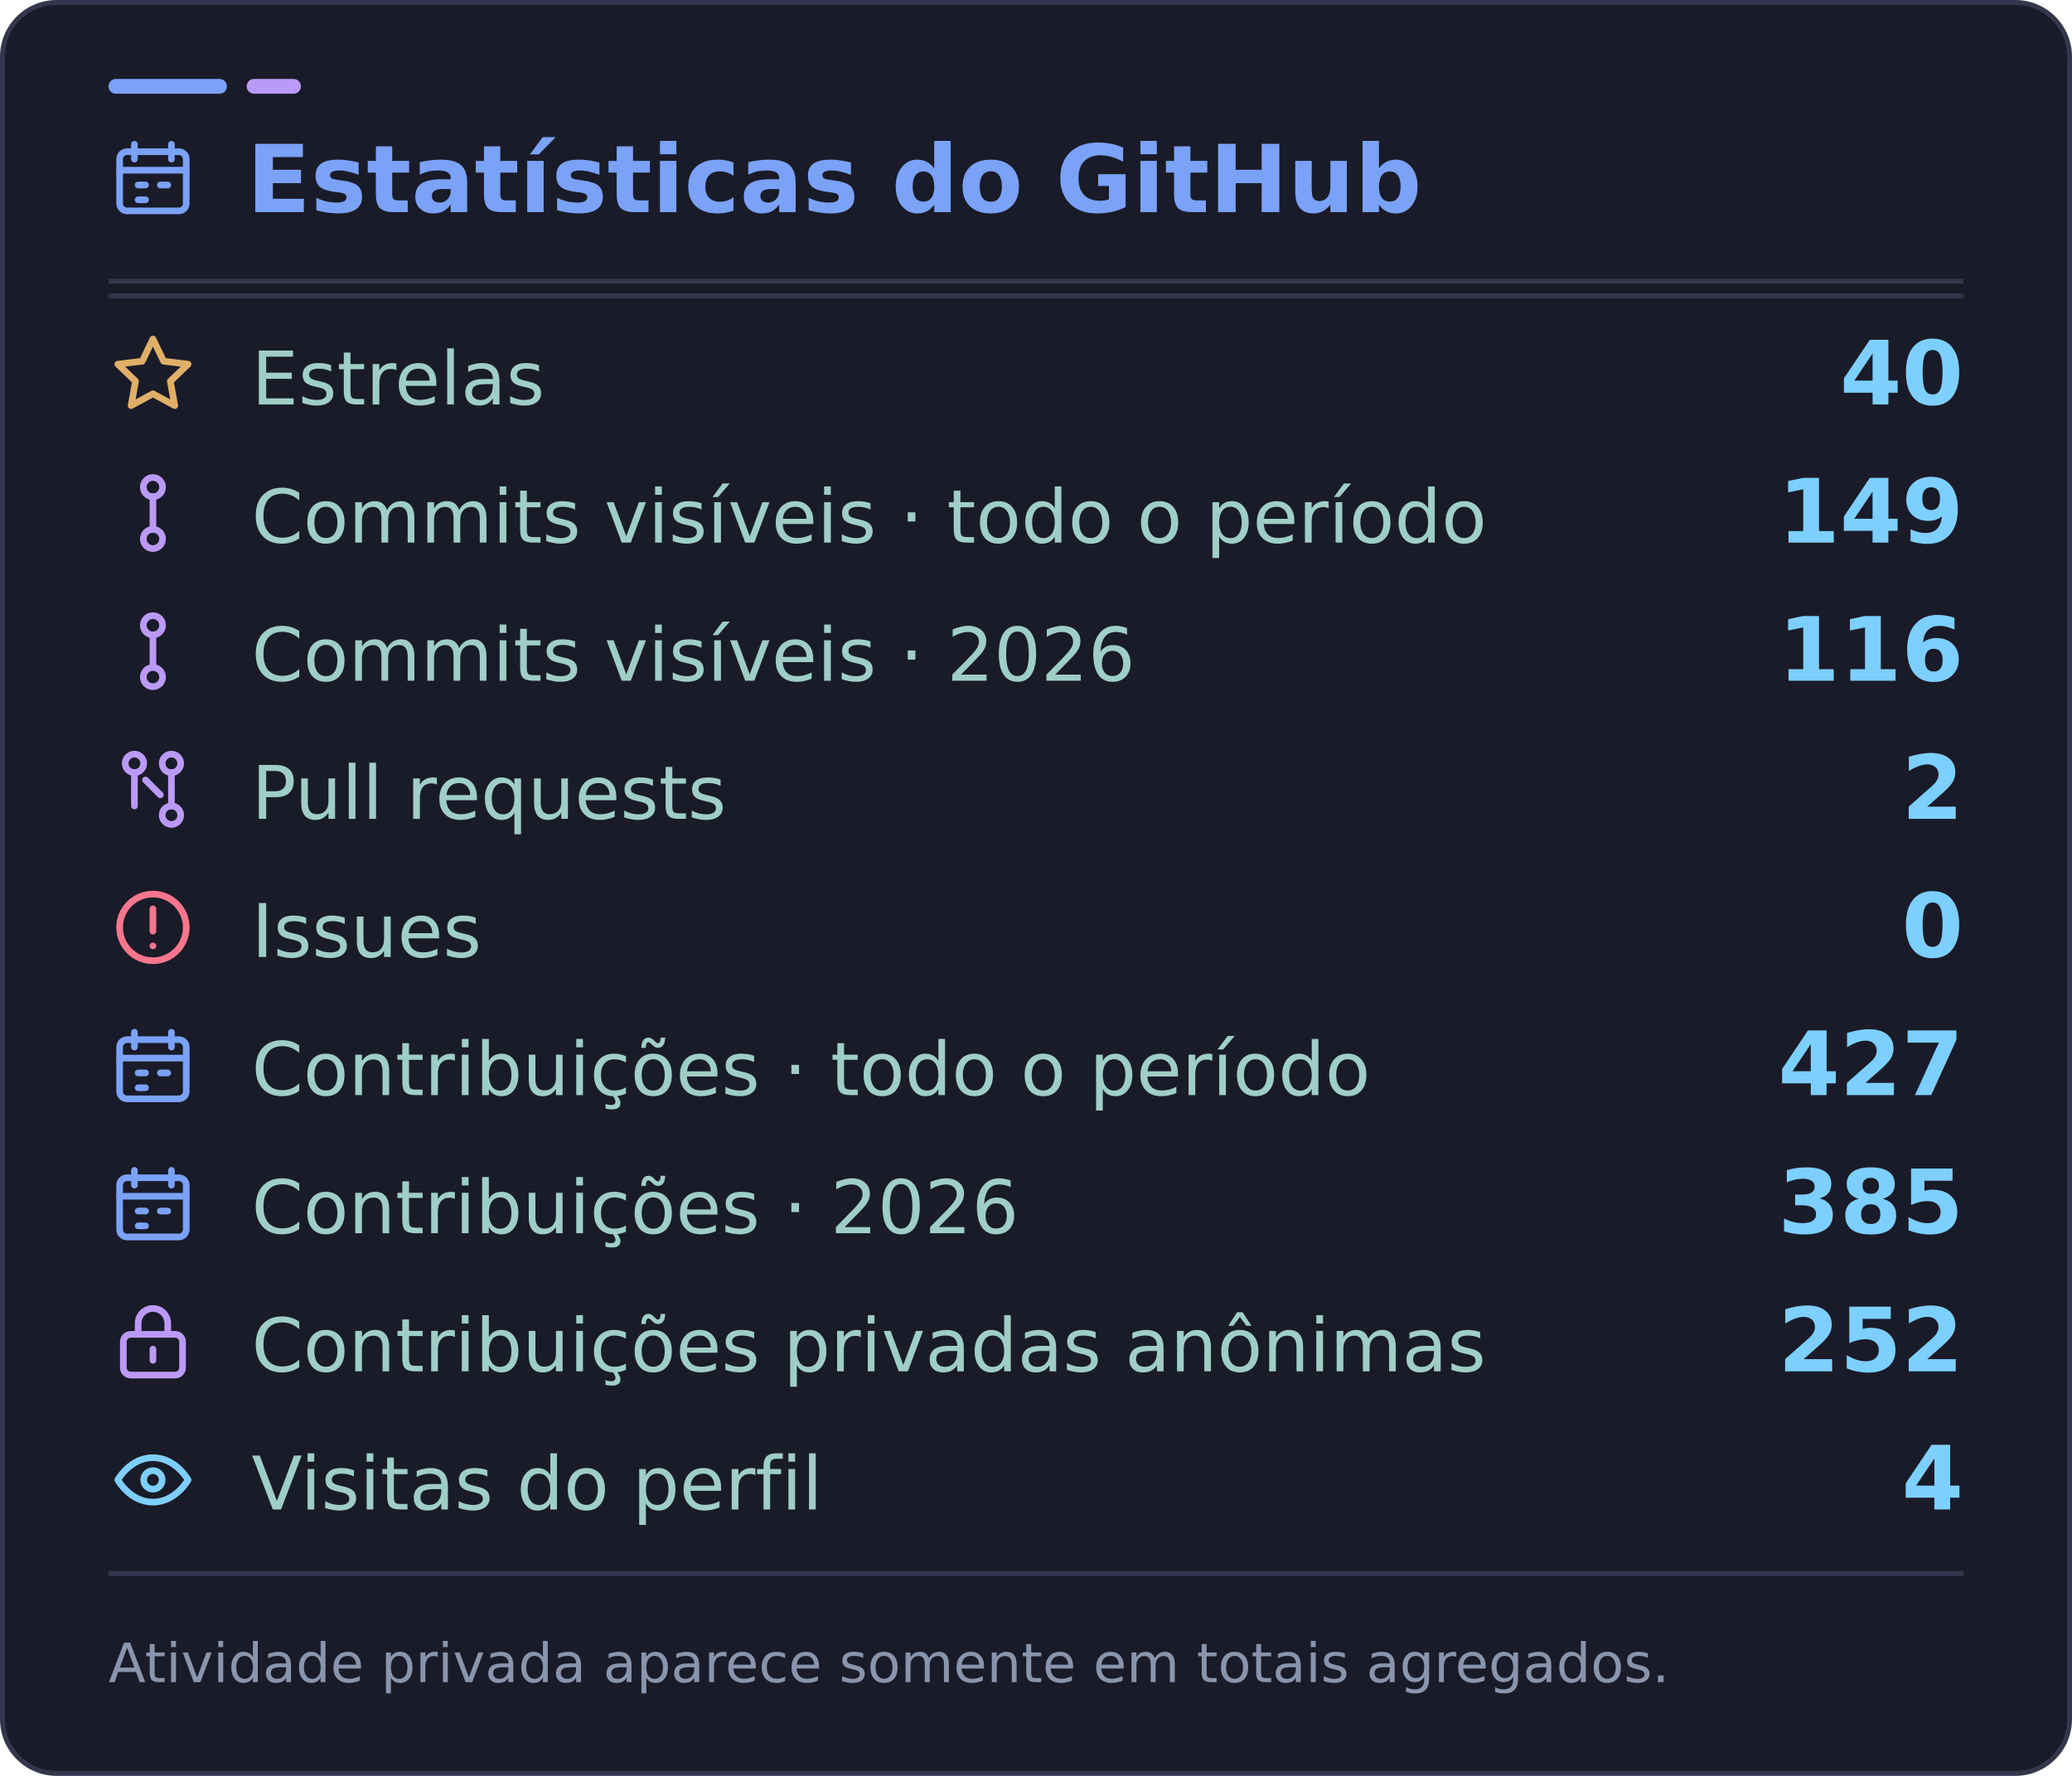
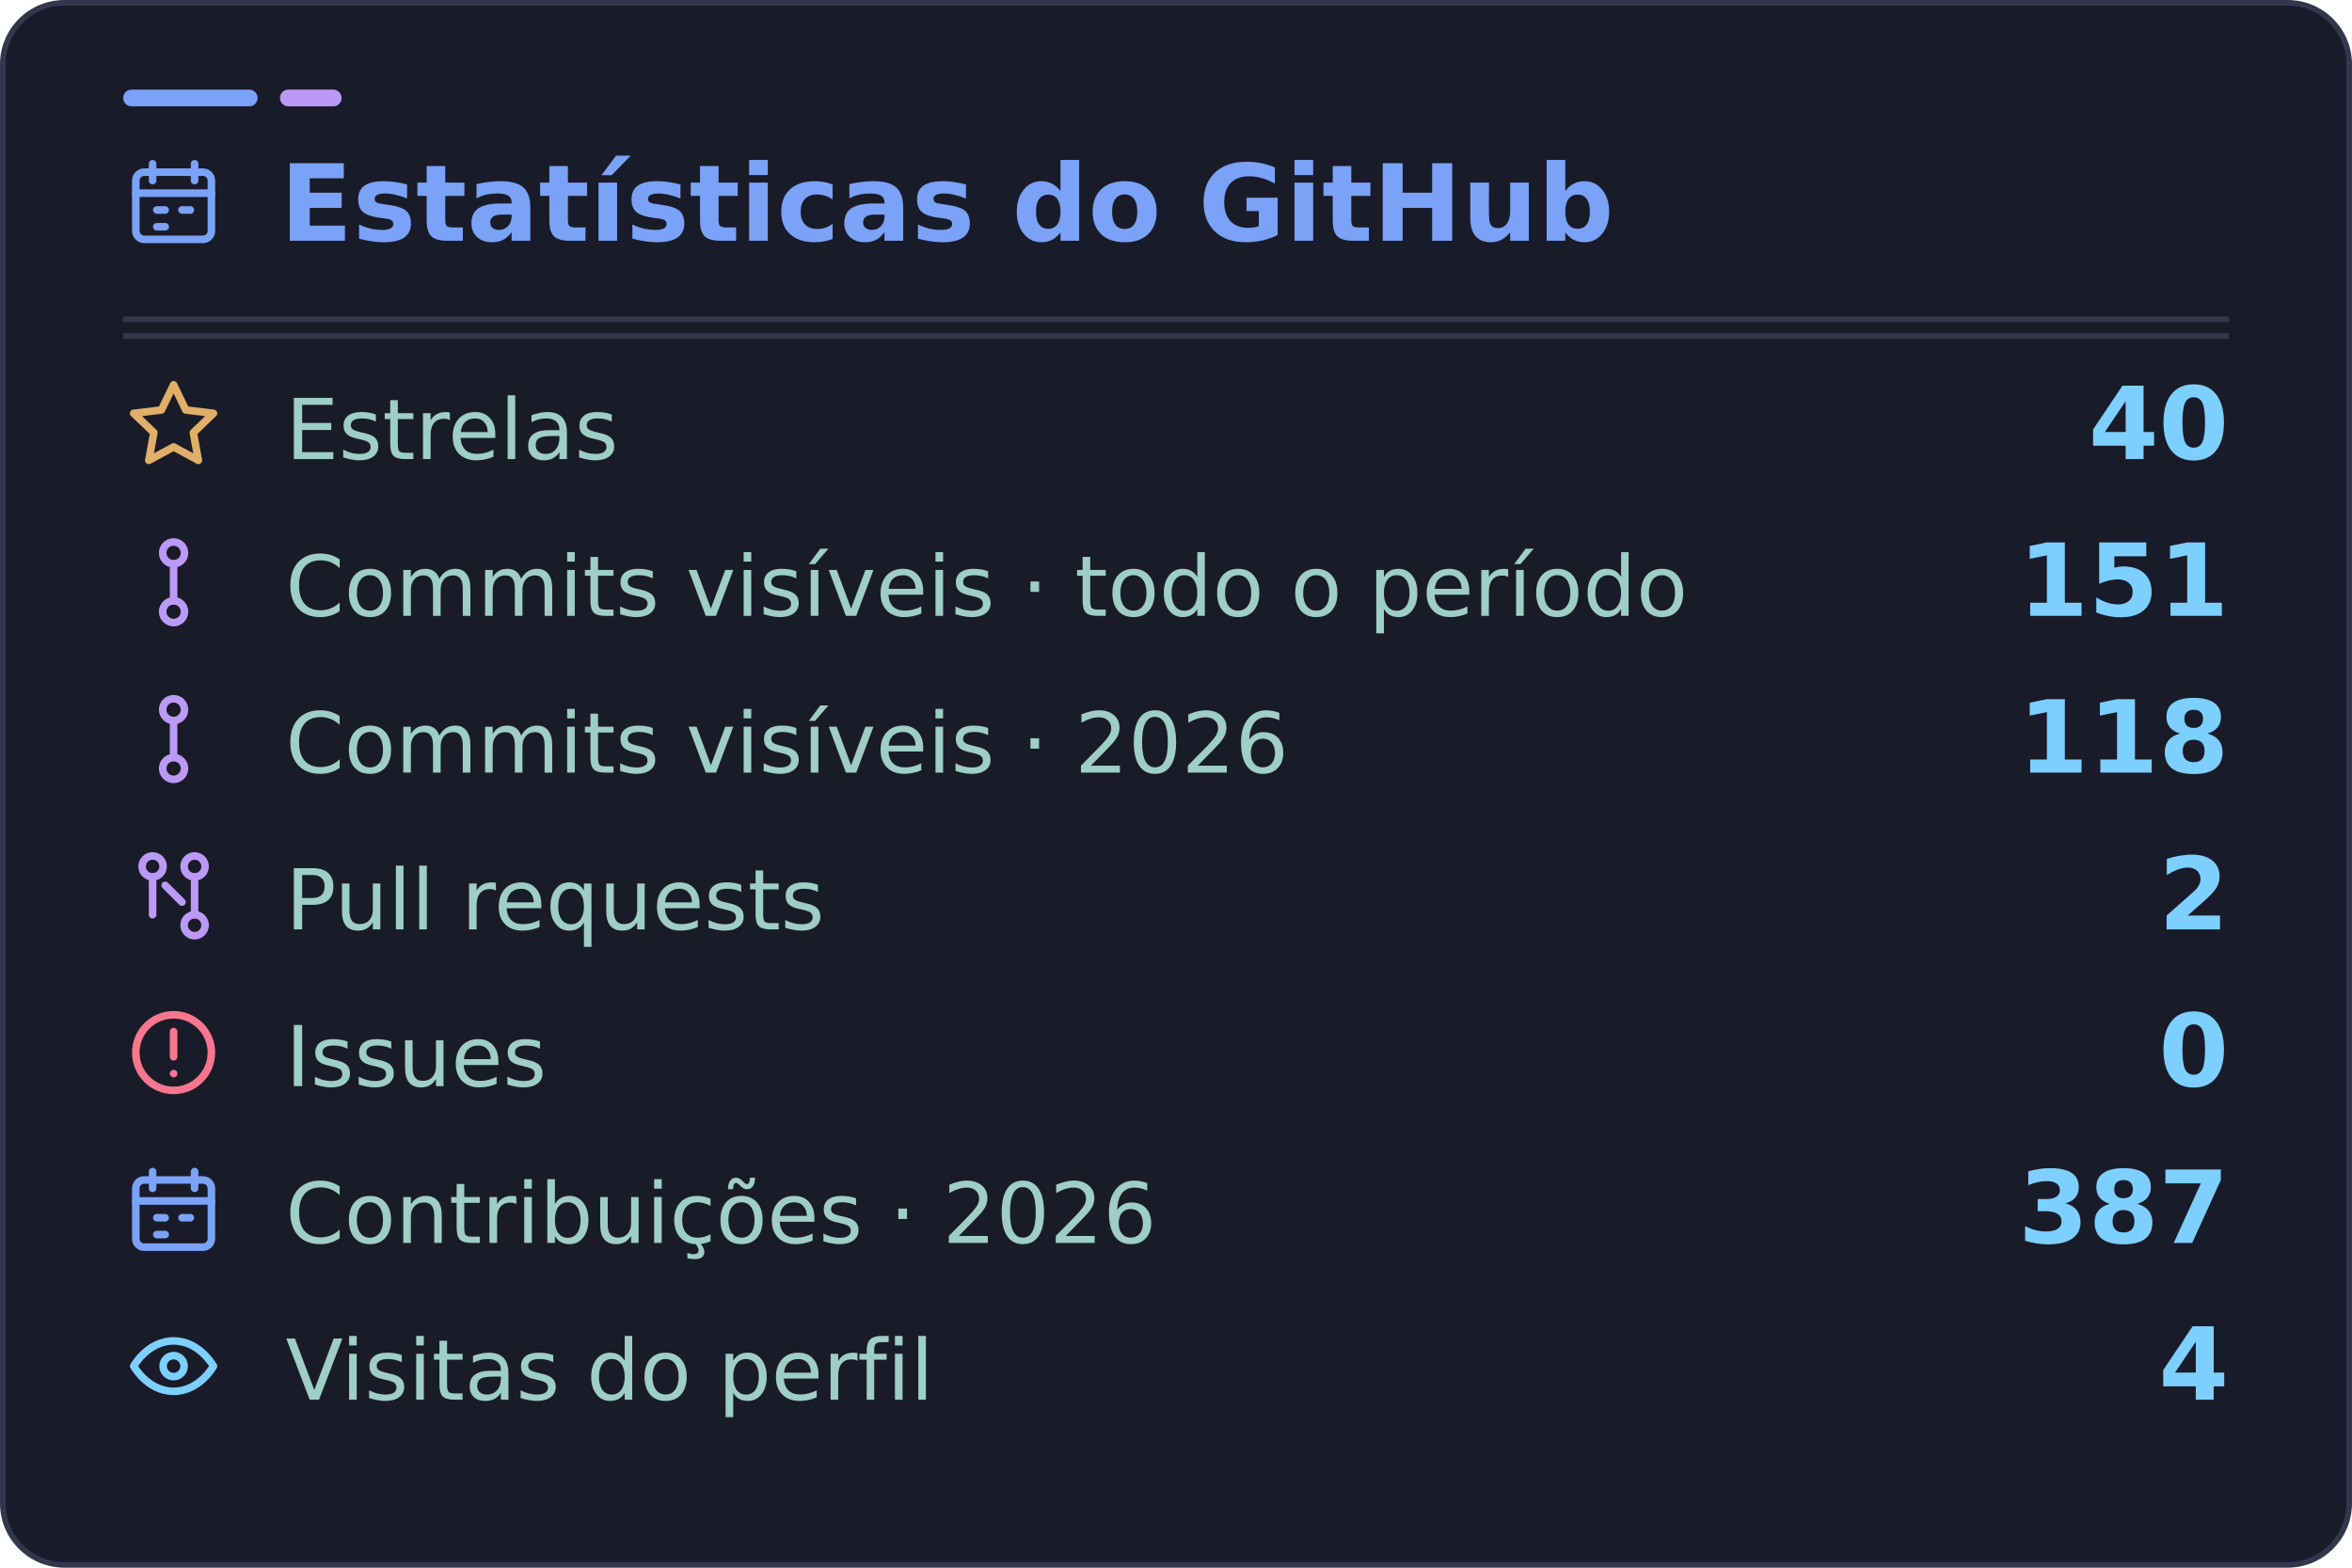
- <svg xmlns="http://www.w3.org/2000/svg" width="420" height="360" viewBox="0 0 420 360" role="img" aria-labelledby="title desc" data-visits="4">
-   <rect x="0.5" y="0.5" width="419" height="359" rx="11" fill="#1a1b28" stroke="#34364c" />
+ <svg xmlns="http://www.w3.org/2000/svg" width="420" height="280" viewBox="0 0 420 280" role="img" aria-labelledby="title desc" data-visits="4">
+   <rect x="0.5" y="0.5" width="419" height="279" rx="11" fill="#1a1b28" stroke="#34364c" />
  <rect x="22" y="16" width="24" height="3" rx="1.5" fill="#7aa2f7" />
  <rect x="50" y="16" width="11" height="3" rx="1.5" fill="#bb9af7" />
  <path d="M22 60H398" stroke="#34364c" />
  <g font-family="DejaVu Sans, Segoe UI, Arial, sans-serif">
    <svg x="22" y="27" width="18" height="18" viewBox="0 0 24 24" fill="none" stroke="#7aa2f7" stroke-width="1.8" stroke-linecap="round" stroke-linejoin="round" aria-hidden="true">
      <rect x="3" y="5" width="18" height="16" rx="2" />
      <path d="M7 3v4m10-4v4M3 10h18m-13 4h2m4 0h2m-8 4h2" />
    </svg>
    <text x="50" y="43" fill="#7aa2f7" font-size="19" font-weight="700">Estatísticas do GitHub</text>
    <path d="M22 57H398" stroke="#34364c" />
    <svg x="22" y="67" width="18" height="18" viewBox="0 0 24 24" fill="none" stroke="#e0af68" stroke-width="1.8" stroke-linecap="round" stroke-linejoin="round" aria-hidden="true">
      <path d="m12 2.3 2.9 6 6.6.8-4.8 4.6 1.2 6.6-5.9-3.2-5.9 3.2 1.2-6.6-4.8-4.6 6.6-.8 2.9-6Z" />
    </svg>
    <text x="51" y="82" fill="#9ecec5" font-size="15">Estrelas</text>
    <text x="398" y="82" text-anchor="end" fill="#7dcfff" font-size="18" font-weight="700">40</text>
    <svg x="22" y="95" width="18" height="18" viewBox="0 0 24 24" fill="none" stroke="#bb9af7" stroke-width="1.8" stroke-linecap="round" stroke-linejoin="round" aria-hidden="true">
      <circle cx="12" cy="5" r="2.6" />
      <circle cx="12" cy="19" r="2.6" />
      <path d="M12 7.6v8.8" />
    </svg>
    <text x="51" y="110" fill="#9ecec5" font-size="15">Commits visíveis · todo o período</text>
-     <text x="398" y="110" text-anchor="end" fill="#7dcfff" font-size="18" font-weight="700">149</text>
+     <text x="398" y="110" text-anchor="end" fill="#7dcfff" font-size="18" font-weight="700">151</text>
    <svg x="22" y="123" width="18" height="18" viewBox="0 0 24 24" fill="none" stroke="#bb9af7" stroke-width="1.8" stroke-linecap="round" stroke-linejoin="round" aria-hidden="true">
      <circle cx="12" cy="5" r="2.6" />
      <circle cx="12" cy="19" r="2.6" />
      <path d="M12 7.6v8.8" />
    </svg>
    <text x="51" y="138" fill="#9ecec5" font-size="15">Commits visíveis · 2026</text>
-     <text x="398" y="138" text-anchor="end" fill="#7dcfff" font-size="18" font-weight="700">116</text>
+     <text x="398" y="138" text-anchor="end" fill="#7dcfff" font-size="18" font-weight="700">118</text>
    <svg x="22" y="151" width="18" height="18" viewBox="0 0 24 24" fill="none" stroke="#bb9af7" stroke-width="1.8" stroke-linecap="round" stroke-linejoin="round" aria-hidden="true">
      <circle cx="7" cy="5" r="2.5" />
      <circle cx="17" cy="19" r="2.5" />
      <circle cx="17" cy="5" r="2.5" />
      <path d="M7 7.5v9m10-9v9m-7-7 4 4" />
    </svg>
    <text x="51" y="166" fill="#9ecec5" font-size="15">Pull requests</text>
    <text x="398" y="166" text-anchor="end" fill="#7dcfff" font-size="18" font-weight="700">2</text>
    <svg x="22" y="179" width="18" height="18" viewBox="0 0 24 24" fill="none" stroke="#f7768e" stroke-width="1.8" stroke-linecap="round" stroke-linejoin="round" aria-hidden="true">
      <circle cx="12" cy="12" r="9" />
      <path d="M12 7v6m0 4h.01" />
    </svg>
    <text x="51" y="194" fill="#9ecec5" font-size="15">Issues</text>
    <text x="398" y="194" text-anchor="end" fill="#7dcfff" font-size="18" font-weight="700">0</text>
    <svg x="22" y="207" width="18" height="18" viewBox="0 0 24 24" fill="none" stroke="#7aa2f7" stroke-width="1.8" stroke-linecap="round" stroke-linejoin="round" aria-hidden="true">
      <rect x="3" y="5" width="18" height="16" rx="2" />
      <path d="M7 3v4m10-4v4M3 10h18m-13 4h2m4 0h2m-8 4h2" />
    </svg>
-     <text x="51" y="222" fill="#9ecec5" font-size="15">Contribuições · todo o período</text>
-     <text x="398" y="222" text-anchor="end" fill="#7dcfff" font-size="18" font-weight="700">427</text>
-     <svg x="22" y="235" width="18" height="18" viewBox="0 0 24 24" fill="none" stroke="#7aa2f7" stroke-width="1.8" stroke-linecap="round" stroke-linejoin="round" aria-hidden="true">
-       <rect x="3" y="5" width="18" height="16" rx="2" />
-       <path d="M7 3v4m10-4v4M3 10h18m-13 4h2m4 0h2m-8 4h2" />
-     </svg>
-     <text x="51" y="250" fill="#9ecec5" font-size="15">Contribuições · 2026</text>
-     <text x="398" y="250" text-anchor="end" fill="#7dcfff" font-size="18" font-weight="700">385</text>
-     <svg x="22" y="263" width="18" height="18" viewBox="0 0 24 24" fill="none" stroke="#bb9af7" stroke-width="1.8" stroke-linecap="round" stroke-linejoin="round" aria-hidden="true">
-       <rect x="4" y="10" width="16" height="11" rx="2" />
-       <path d="M8 10V7a4 4 0 0 1 8 0v3m-4 4v3" />
-     </svg>
-     <text x="51" y="278" fill="#9ecec5" font-size="15">Contribuições privadas anônimas</text>
-     <text x="398" y="278" text-anchor="end" fill="#7dcfff" font-size="18" font-weight="700">252</text>
-     <svg x="22" y="291" width="18" height="18" viewBox="0 0 24 24" fill="none" stroke="#7dcfff" stroke-width="1.8" stroke-linecap="round" stroke-linejoin="round" aria-hidden="true">
+     <text x="51" y="222" fill="#9ecec5" font-size="15">Contribuições · 2026</text>
+     <text x="398" y="222" text-anchor="end" fill="#7dcfff" font-size="18" font-weight="700">387</text>
+     <svg x="22" y="235" width="18" height="18" viewBox="0 0 24 24" fill="none" stroke="#7dcfff" stroke-width="1.8" stroke-linecap="round" stroke-linejoin="round" aria-hidden="true">
      <path d="M2.5 12s3.3-6 9.5-6 9.5 6 9.5 6-3.3 6-9.5 6-9.5-6-9.5-6Z" />
      <circle cx="12" cy="12" r="2.5" />
    </svg>
-     <text x="51" y="306" fill="#9ecec5" font-size="15">Visitas do perfil</text>
-     <text id="visits-value" x="398" y="306" text-anchor="end" fill="#7dcfff" font-size="18" font-weight="700">4</text>
-     <path d="M22 319H398" stroke="#34364c" />
-     <text x="22" y="341" fill="#8994ad" font-size="11">Atividade privada aparece somente em totais agregados.</text>
+     <text x="51" y="250" fill="#9ecec5" font-size="15">Visitas do perfil</text>
+     <text id="visits-value" x="398" y="250" text-anchor="end" fill="#7dcfff" font-size="18" font-weight="700">4</text>
  </g>
</svg>
